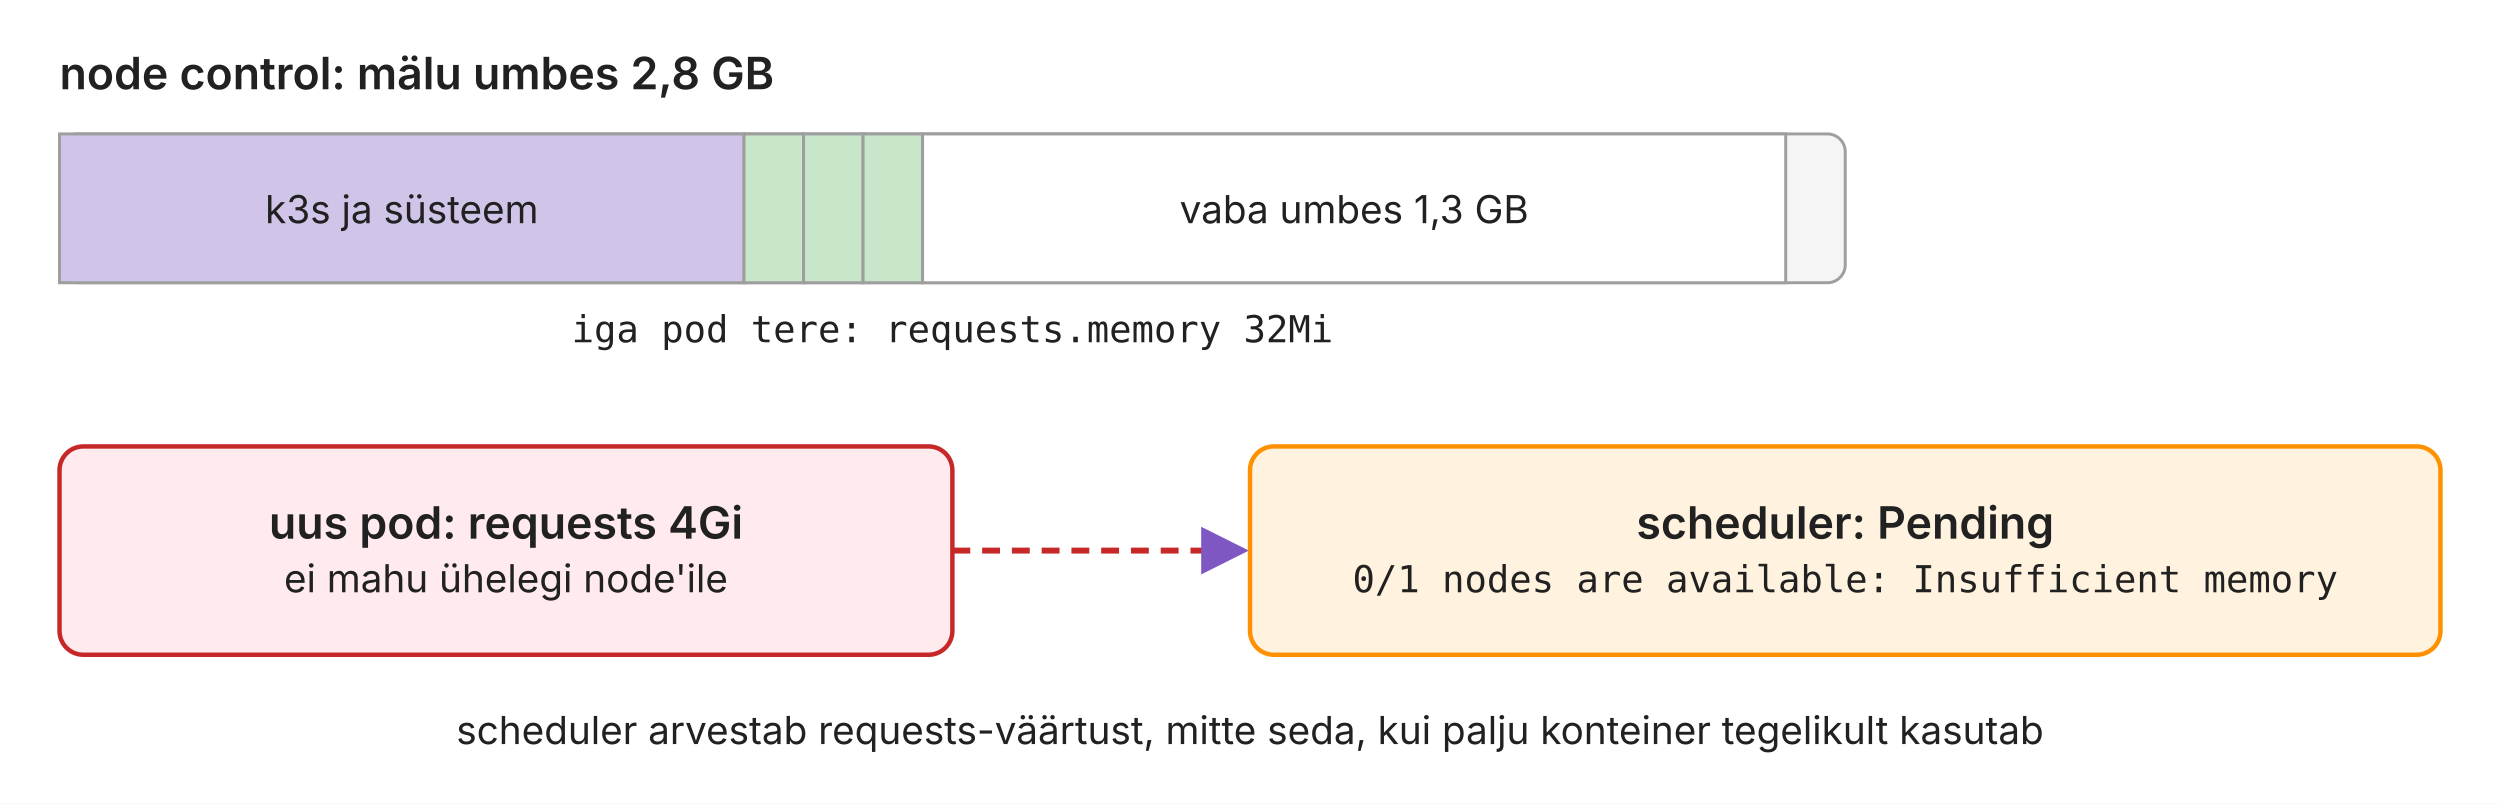
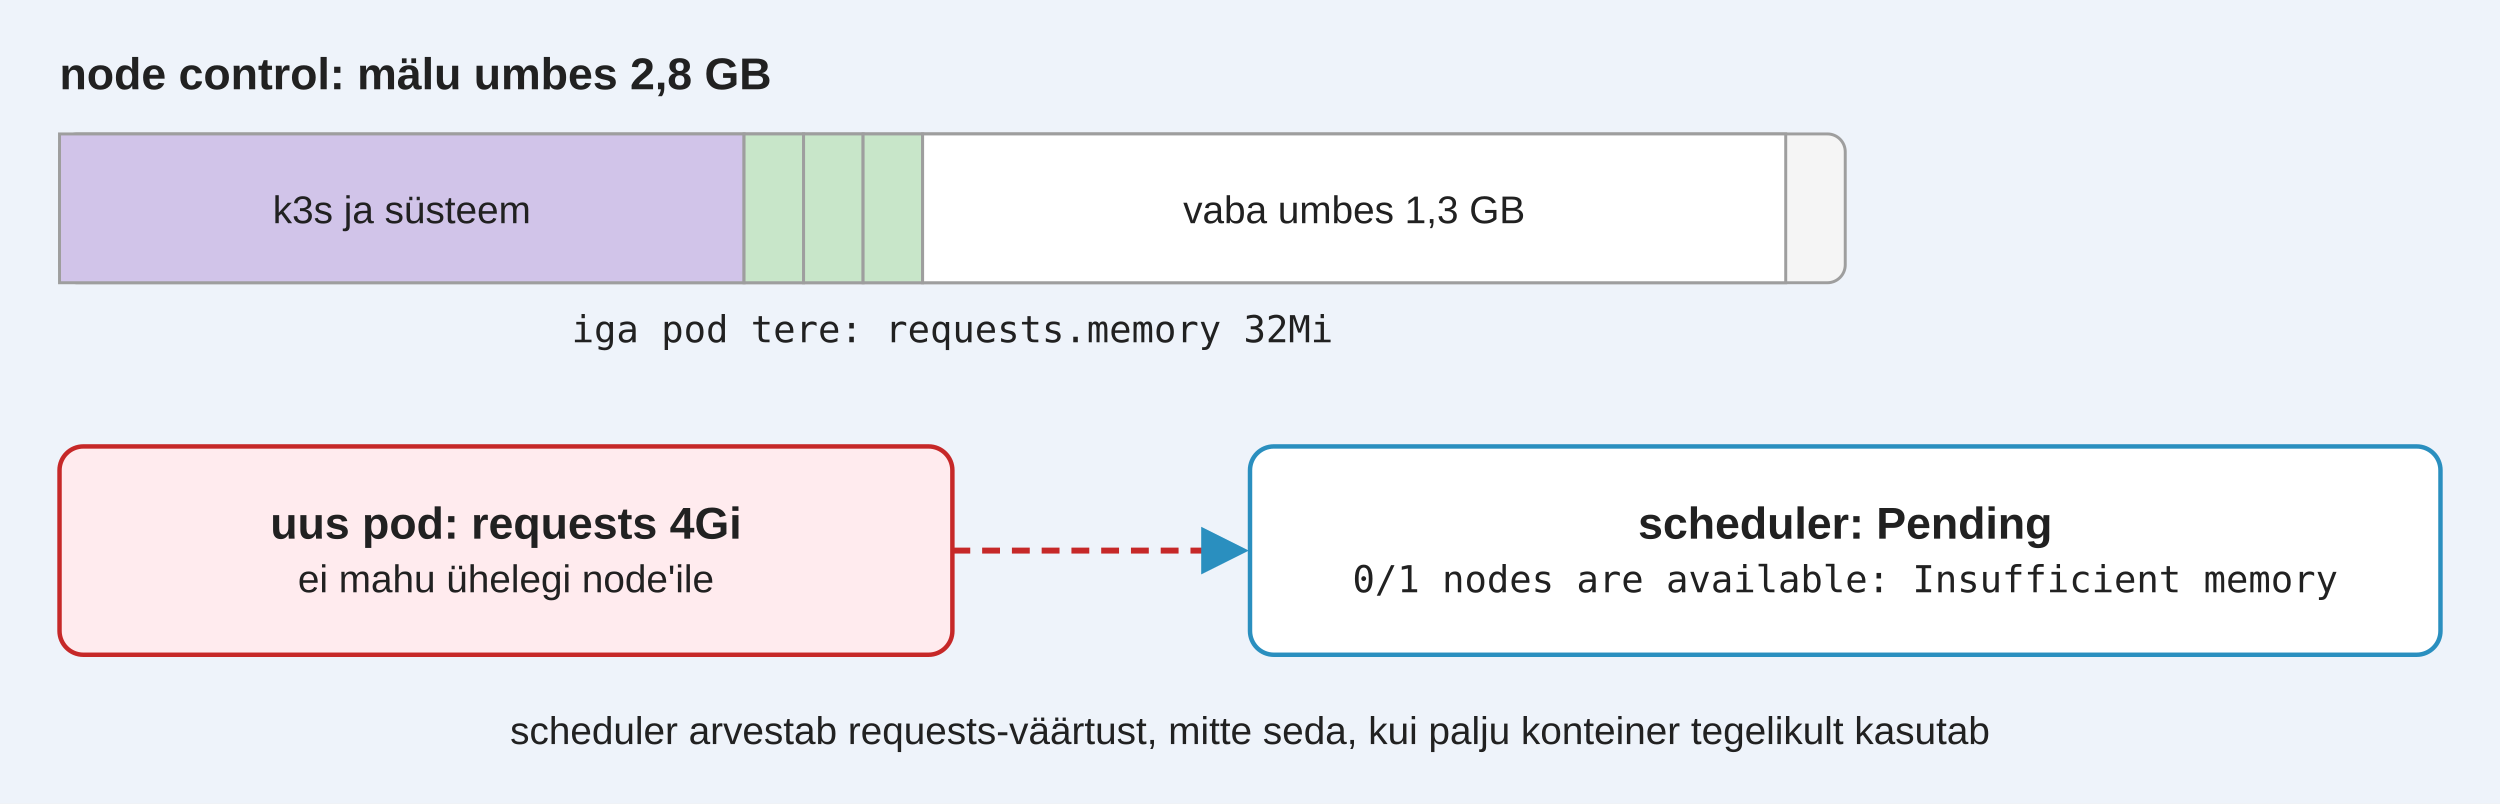
<svg xmlns="http://www.w3.org/2000/svg" viewBox="0 0 840 270" width="840">
  <defs>
    <marker id="a" viewBox="0 0 10 10" refX="9" refY="5" markerWidth="8" markerHeight="8" orient="auto-start-reverse">
-       <path d="M0,0 L10,5 L0,10 z" fill="#7e57c2" />
+       <path d="M0,0 L10,5 L0,10 z" fill="#2A8FBF" />
    </marker>
  </defs>
-   <style>text{font-family:Inter, Arial, sans-serif;fill:#212121;text-anchor:middle}.t{font-size:15px;font-weight:600}.s{font-size:13px}.w{fill:#ffffff}.c{font-family:monospace;font-size:12.5px}.ln{stroke:#7e57c2;stroke-width:2;fill:none}.d{stroke-dasharray:6 4}.x{stroke:#c62828;stroke-width:2;stroke-dasharray:6 4;fill:none}.p{fill:#ede7f6;stroke:#7e57c2;stroke-width:1.5}.o{fill:#fff3e0;stroke:#ff9100;stroke-width:1.5}.g{fill:#e8f5e9;stroke:#2e7d32;stroke-width:1.5}.r{fill:#ffebee;stroke:#c62828;stroke-width:1.5}.m{fill:#5e35b1;stroke:#5e35b1}.z{fill:none;stroke:#bdbdbd;stroke-width:1.2;stroke-dasharray:5 4}.bar{fill:#c5cae9;stroke:#5c6bc0;stroke-width:1}</style>
-   <rect width="100%" height="100%" fill="#ffffff" />
+   <style>text{font-family:Segoe UI, Arial, sans-serif;fill:#212121;text-anchor:middle}.t{font-size:15px;font-weight:600}.s{font-size:13px}.w{fill:#ffffff}.c{font-family:monospace;font-size:12.5px}.ln{stroke:#2A8FBF;stroke-width:2;fill:none}.d{stroke-dasharray:6 4}.x{stroke:#c62828;stroke-width:2;stroke-dasharray:6 4;fill:none}.p{fill:#FFFFFF;stroke:#2A8FBF;stroke-width:1.5}.o{fill:#FFFFFF;stroke:#2A8FBF;stroke-width:1.5}.g{fill:#e8f5e9;stroke:#2e7d32;stroke-width:1.5}.r{fill:#ffebee;stroke:#c62828;stroke-width:1.5}.m{fill:#326CE5;stroke:#326CE5}.z{fill:none;stroke:#bdbdbd;stroke-width:1.2;stroke-dasharray:5 4}.bar{fill:#c5cae9;stroke:#5c6bc0;stroke-width:1}</style>
+   <rect width="100%" height="100%" fill="#EEF3FA" />
  <text class="t" x="20" y="30" style="text-anchor:start">node control: mälu umbes 2,8 GB</text>
  <rect x="20" y="45" width="600" height="50" rx="6" fill="#f5f5f5" stroke="#9e9e9e" />
  <rect x="20" y="45" width="230" height="50" fill="#d1c4e9" stroke="#9e9e9e" />
  <text class="s" x="135.0" y="75" style="text-anchor:middle">k3s ja süsteem</text>
  <rect x="250" y="45" width="20" height="50" fill="#c8e6c9" stroke="#9e9e9e" />
  <rect x="270" y="45" width="20" height="50" fill="#c8e6c9" stroke="#9e9e9e" />
  <rect x="290" y="45" width="20" height="50" fill="#c8e6c9" stroke="#9e9e9e" />
  <rect x="310" y="45" width="290" height="50" fill="#ffffff" stroke="#9e9e9e" />
  <text class="s" x="455.0" y="75" style="text-anchor:middle">vaba umbes 1,3 GB</text>
  <text class="c" x="320" y="115" style="text-anchor:middle">iga pod tere: requests.memory 32Mi</text>
  <rect class="r" x="20" y="150" width="300" height="70" rx="8" />
  <text class="t" x="170.0" y="181.0">uus pod: requests 4Gi</text>
  <text class="s" x="170.0" y="199.0">ei mahu ühelegi node'ile</text>
  <line class="x" x1="320" y1="185" x2="418" y2="185" marker-end="url(#a)" />
  <rect class="o" x="420" y="150" width="400" height="70" rx="8" />
  <text class="t" x="620.0" y="181.0">scheduler: Pending</text>
  <text class="c" x="620.0" y="199.0">0/1 nodes are available: Insufficient memory</text>
  <text class="s" x="420" y="250" style="text-anchor:middle">scheduler arvestab requests-väärtust, mitte seda, kui palju konteiner tegelikult kasutab</text>
</svg>
